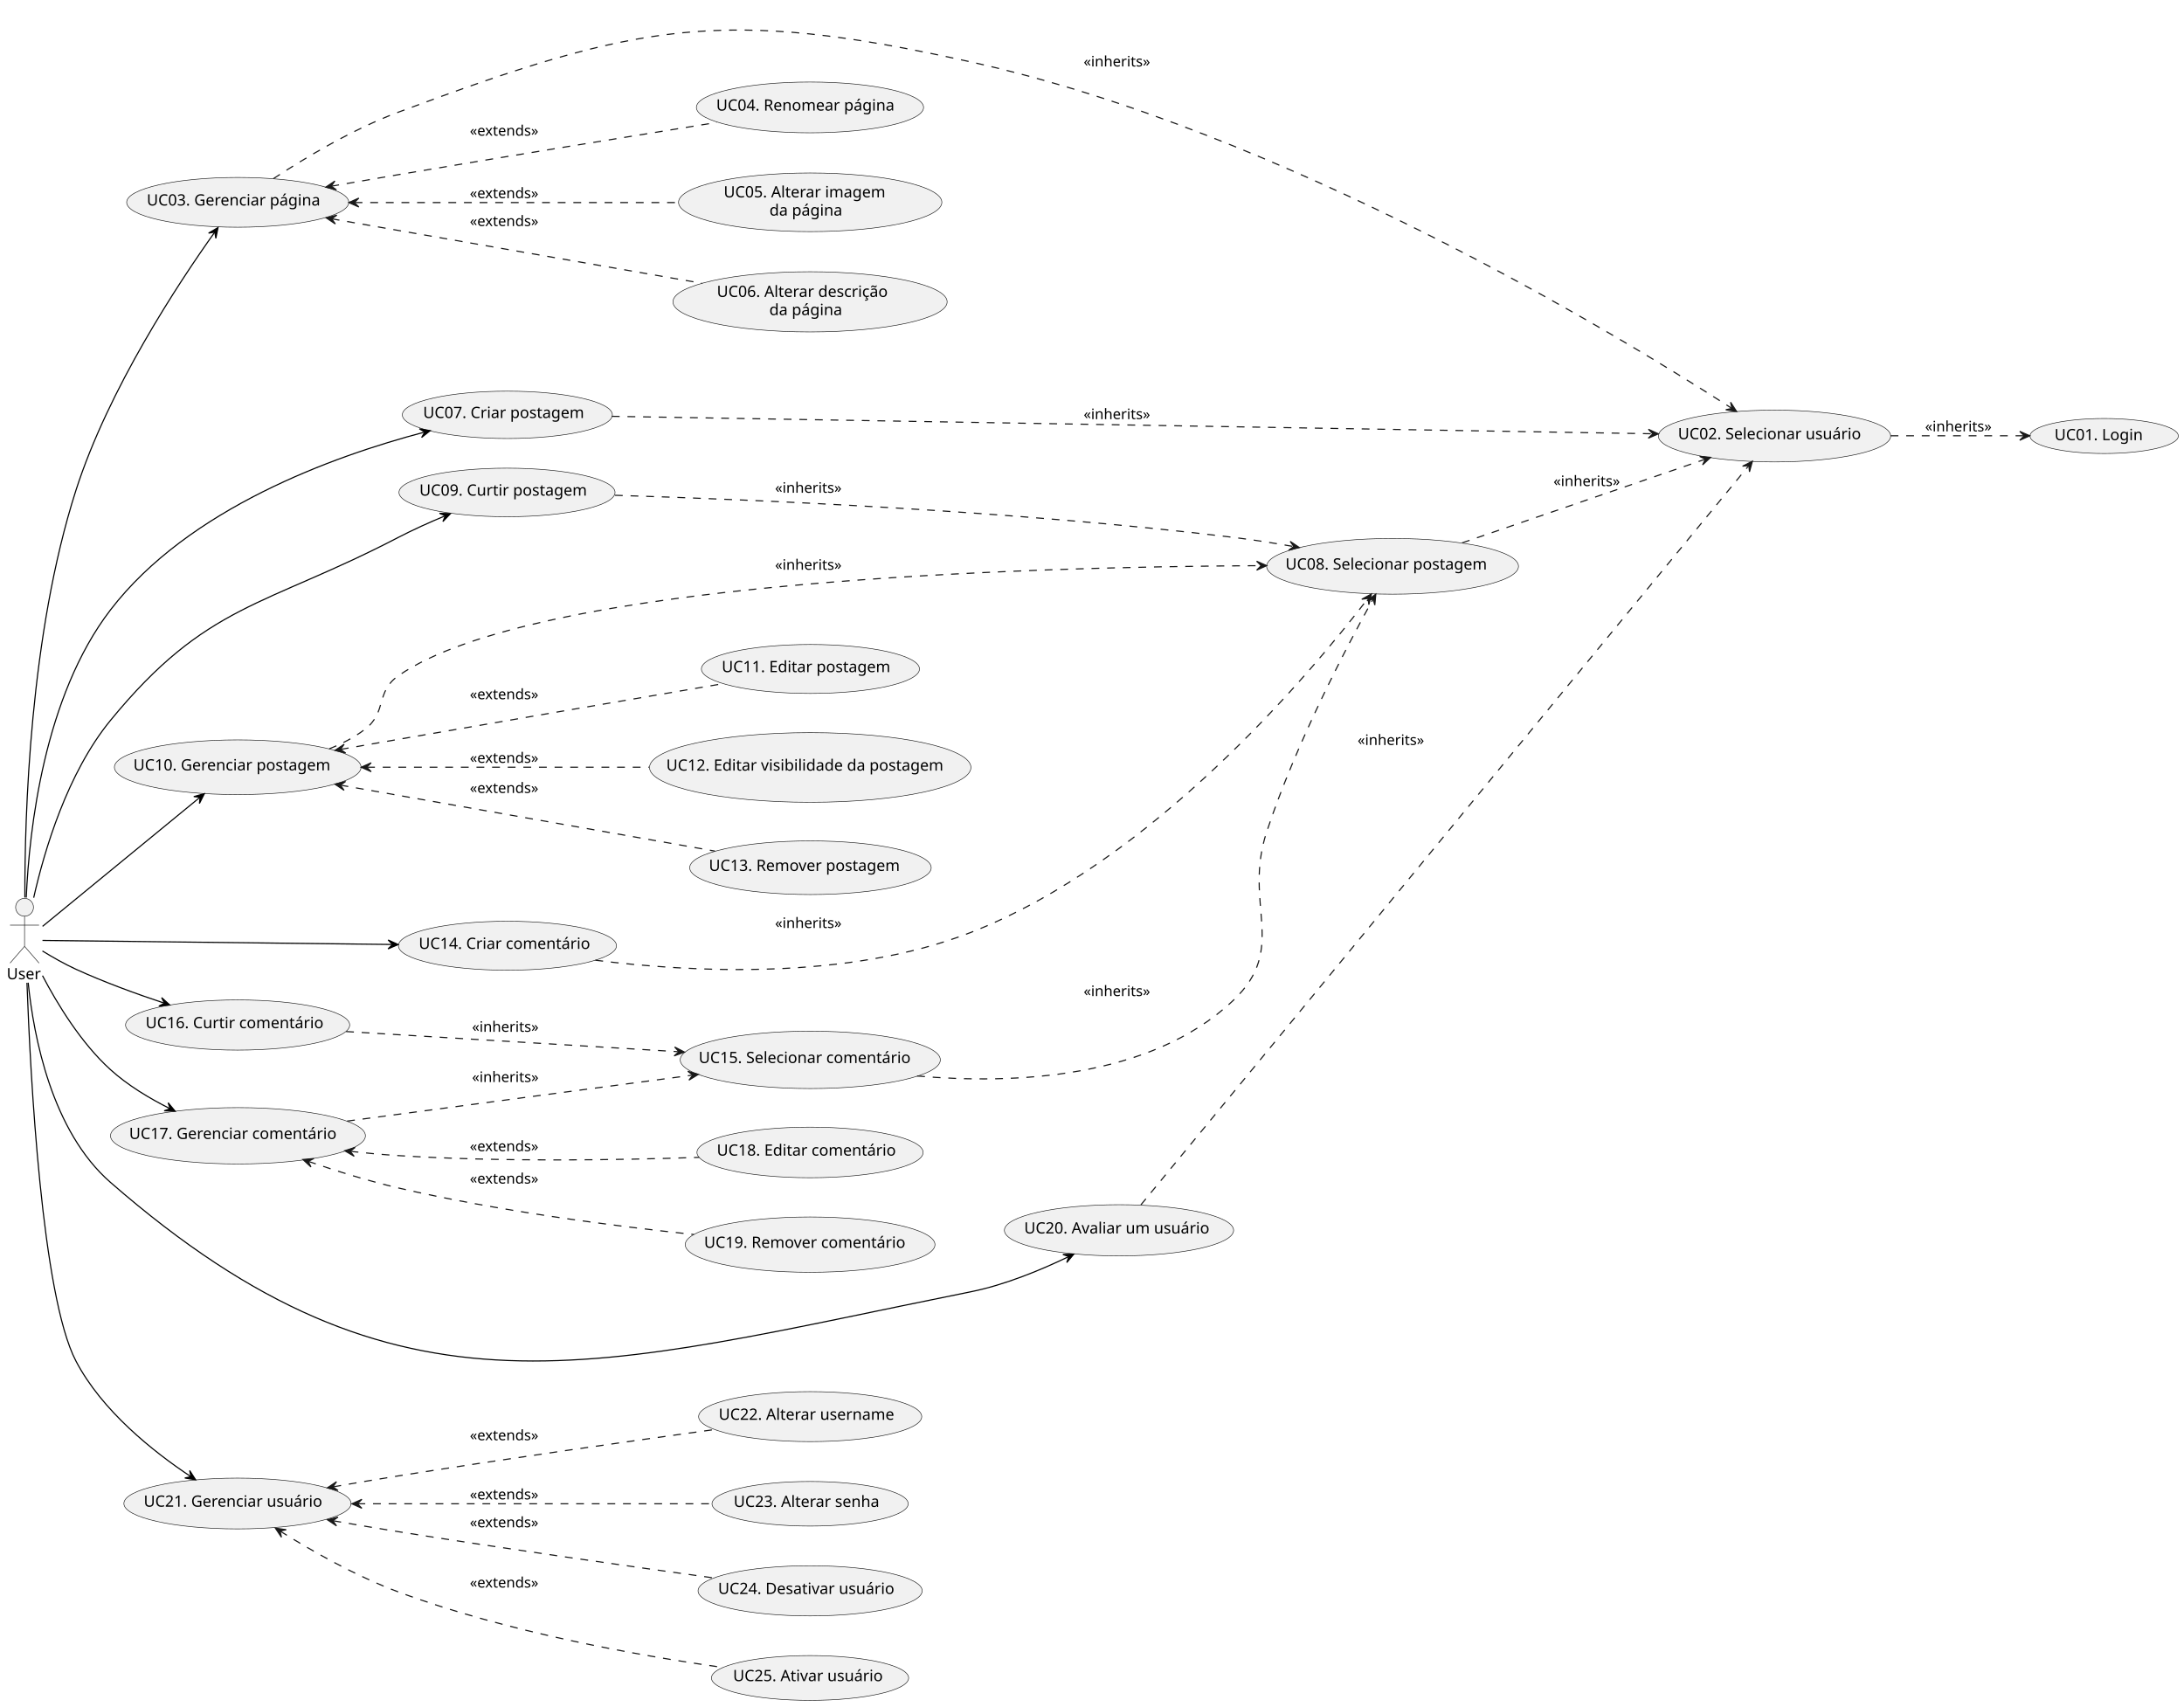
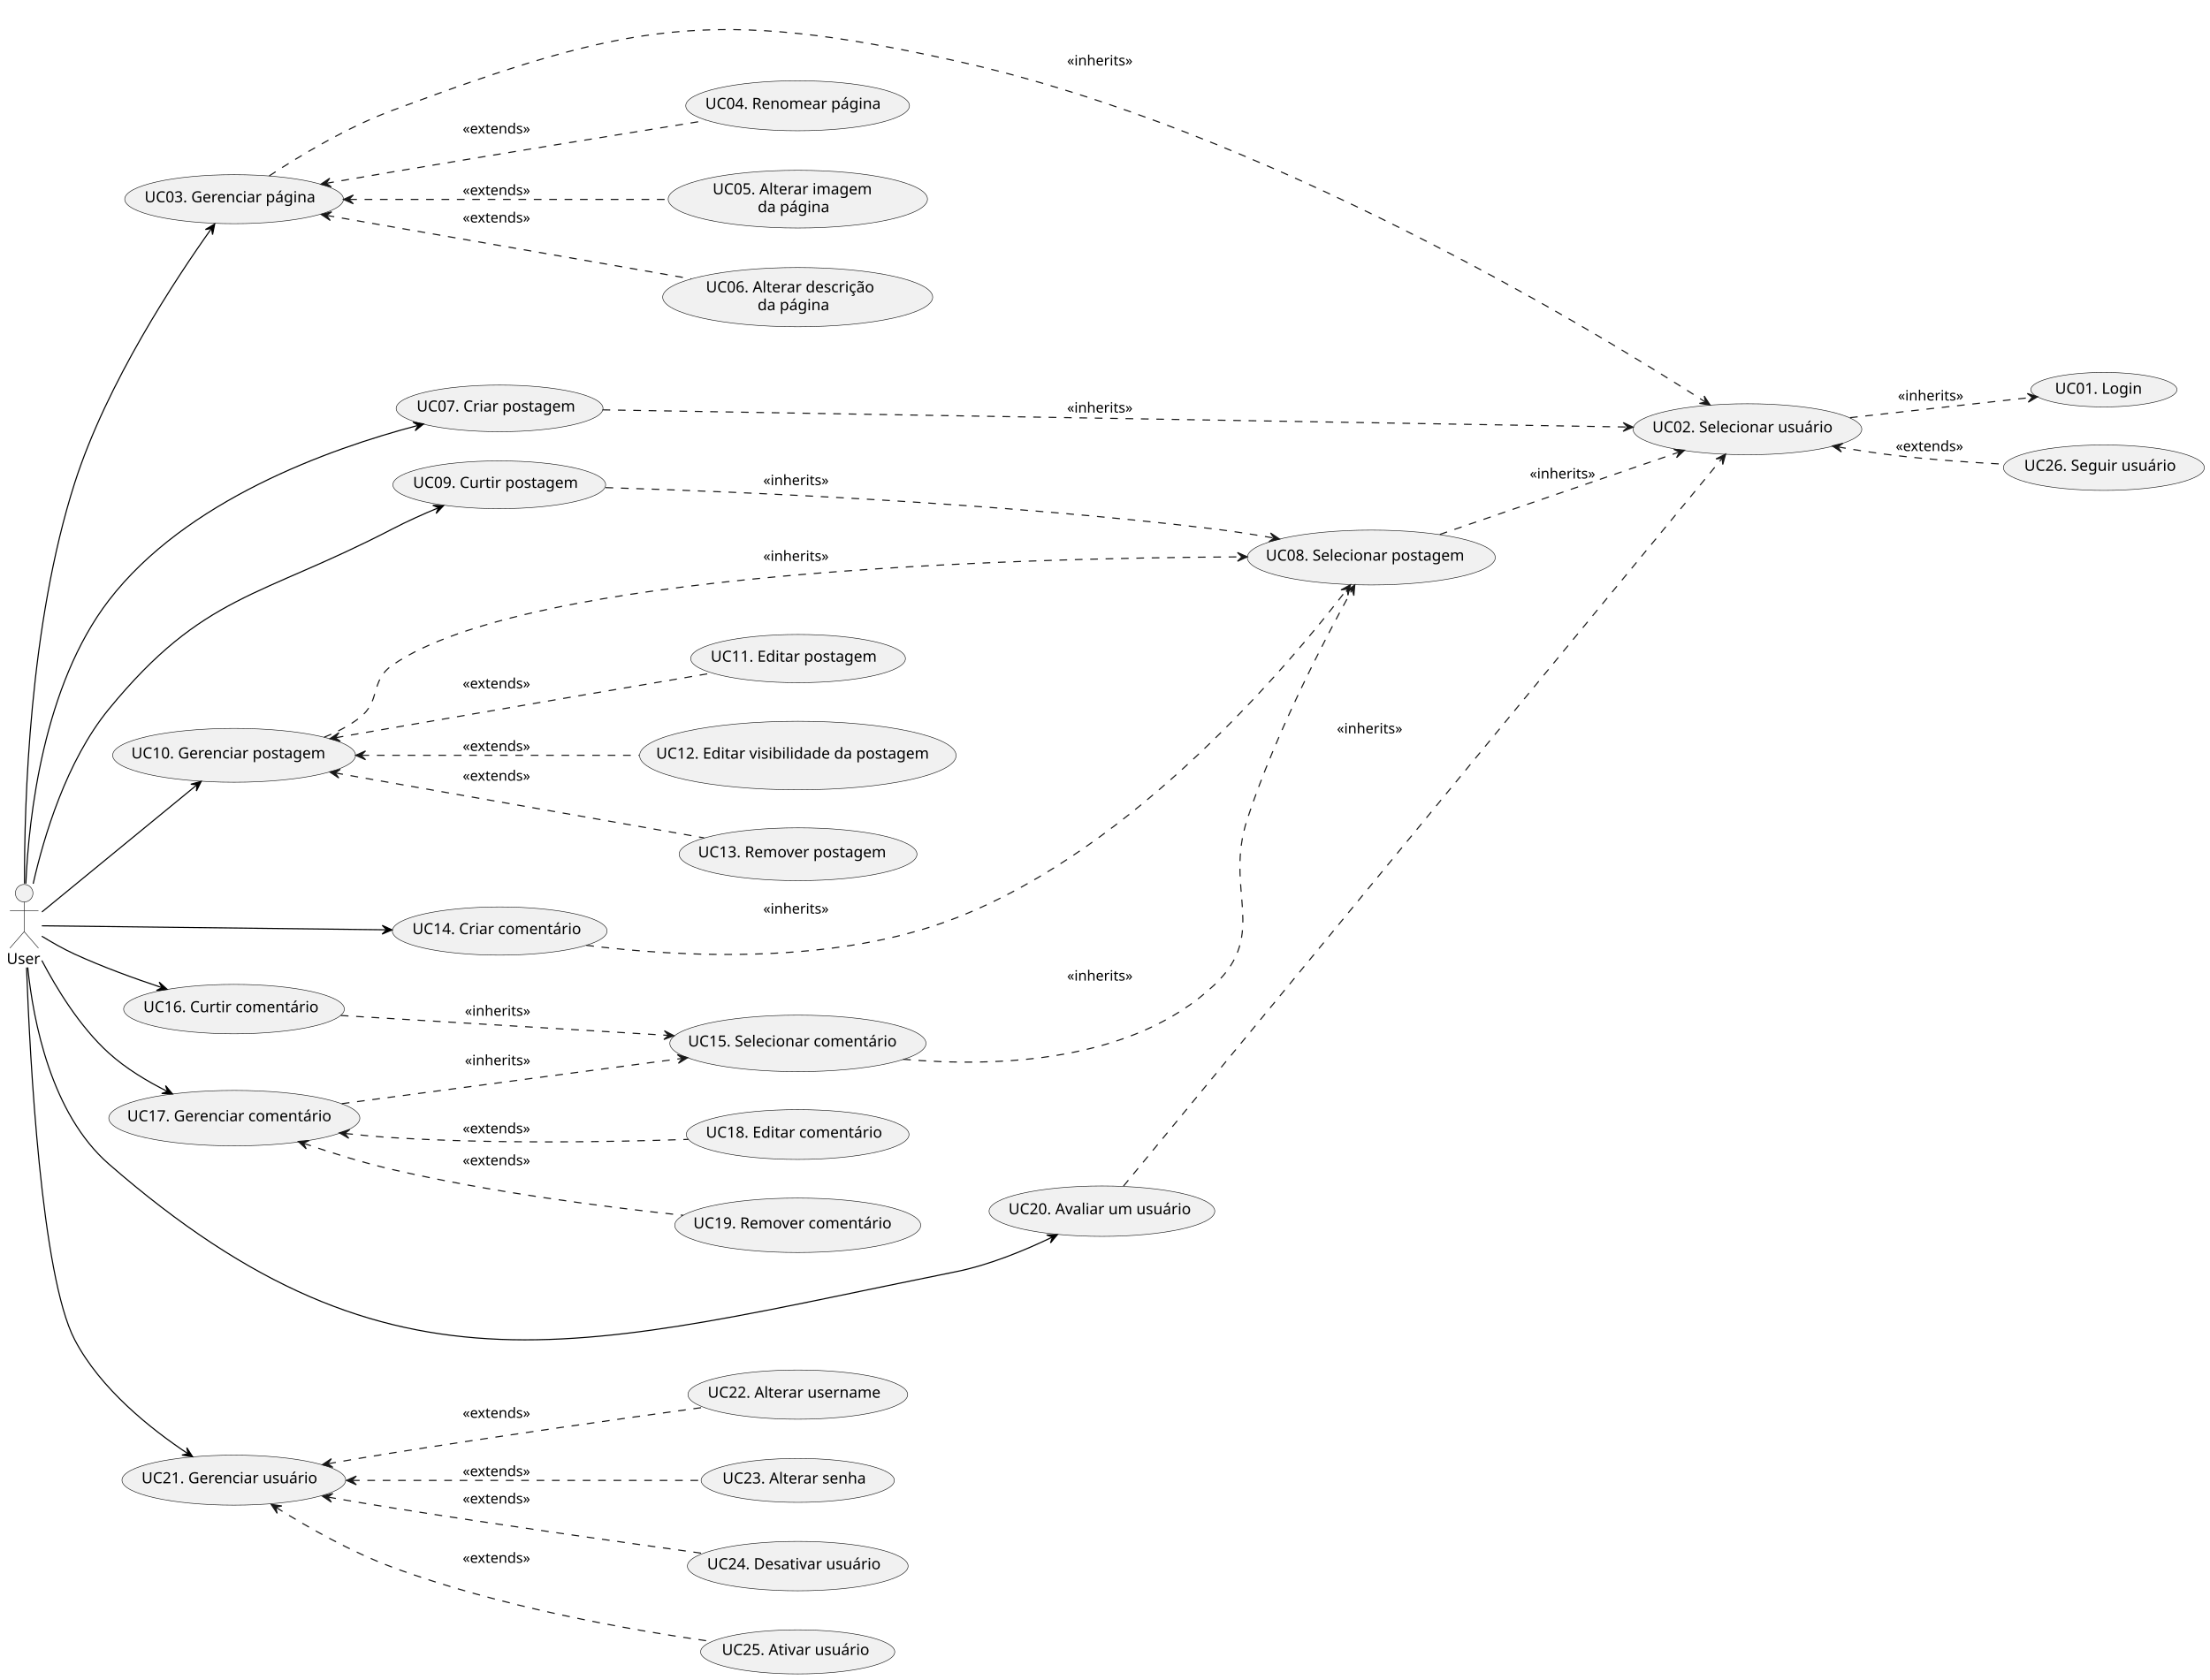
- <svg xmlns="http://www.w3.org/2000/svg" contentStyleType="text/css" height="1529px" preserveAspectRatio="none" style="width:1957px;height:1529px;background:#FFFFFF;" version="1.1" viewBox="0 0 1957 1529" width="1957px" zoomAndPan="magnify">
+ <svg xmlns="http://www.w3.org/2000/svg" contentStyleType="text/css" height="1529px" preserveAspectRatio="none" style="width:2011px;height:1529px;background:#FFFFFF;" version="1.1" viewBox="0 0 2011 1529" width="2011px" zoomAndPan="magnify">
  <defs />
  <g>
    <g id="elem_User">
      <ellipse cx="22" cy="813" fill="#F1F1F1" rx="8" ry="8" style="stroke:#181818;stroke-width:0.5;" />
      <path d="M22,821 L22,848 M9,829 L35,829 M22,848 L9,863 M22,848 L35,863 " fill="none" style="stroke:#181818;stroke-width:0.5;" />
      <text fill="#000000" font-family="sans-serif" font-size="14" lengthAdjust="spacing" textLength="32" x="6" y="877.495">User</text>
    </g>
    <g id="elem_U1">
-       <ellipse cx="1885.463" cy="390.692" fill="#F1F1F1" rx="66.463" ry="15.693" style="stroke:#181818;stroke-width:0.5;" />
-       <text fill="#000000" font-family="sans-serif" font-size="14" lengthAdjust="spacing" textLength="83" x="1840.963" y="394.44">UC01. Login</text>
+       <ellipse cx="1914.463" cy="354.692" fill="#F1F1F1" rx="66.463" ry="15.693" style="stroke:#181818;stroke-width:0.5;" />
+       <text fill="#000000" font-family="sans-serif" font-size="14" lengthAdjust="spacing" textLength="83" x="1869.963" y="358.44">UC01. Login</text>
    </g>
    <g id="elem_U2">
      <ellipse cx="1590.075" cy="390.715" fill="#F1F1F1" rx="104.075" ry="23.215" style="stroke:#181818;stroke-width:0.5;" />
      <text fill="#000000" font-family="sans-serif" font-size="14" lengthAdjust="spacing" textLength="173" x="1503.575" y="393.562">UC02. Selecionar usuário</text>
    </g>
    <g id="elem_U3">
      <ellipse cx="213.02" cy="181.304" fill="#F1F1F1" rx="99.52" ry="22.304" style="stroke:#181818;stroke-width:0.5;" />
      <text fill="#000000" font-family="sans-serif" font-size="14" lengthAdjust="spacing" textLength="163" x="131.52" y="184.151">UC03. Gerenciar página</text>
    </g>
    <g id="elem_U4">
      <ellipse cx="725.792" cy="96.258" fill="#F1F1F1" rx="101.792" ry="22.759" style="stroke:#181818;stroke-width:0.5;" />
      <text fill="#000000" font-family="sans-serif" font-size="14" lengthAdjust="spacing" textLength="168" x="641.792" y="99.105">UC04. Renomear página</text>
    </g>
    <g id="elem_U5">
      <ellipse cx="725.99" cy="181.279" fill="#F1F1F1" rx="117.99" ry="26.279" style="stroke:#181818;stroke-width:0.5;" />
      <text fill="#000000" font-family="sans-serif" font-size="14" lengthAdjust="spacing" textLength="149" x="648.49" y="176.878">UC05. Alterar imagem</text>
      <text fill="#000000" font-family="sans-serif" font-size="14" lengthAdjust="spacing" textLength="67" x="689.49" y="193.175">da página</text>
    </g>
    <g id="elem_U6">
      <ellipse cx="725.86" cy="270.472" fill="#F1F1F1" rx="122.86" ry="26.972" style="stroke:#181818;stroke-width:0.5;" />
      <text fill="#000000" font-family="sans-serif" font-size="14" lengthAdjust="spacing" textLength="161" x="642.36" y="266.071">UC06. Alterar descrição</text>
      <text fill="#000000" font-family="sans-serif" font-size="14" lengthAdjust="spacing" textLength="67" x="689.36" y="282.368">da página</text>
    </g>
    <g id="elem_U7">
      <ellipse cx="454.616" cy="371.723" fill="#F1F1F1" rx="94.116" ry="21.223" style="stroke:#181818;stroke-width:0.5;" />
      <text fill="#000000" font-family="sans-serif" font-size="14" lengthAdjust="spacing" textLength="151" x="379.116" y="374.57">UC07. Criar postagem</text>
    </g>
    <g id="elem_U8">
      <ellipse cx="1247.836" cy="507.467" fill="#F1F1F1" rx="112.836" ry="24.967" style="stroke:#181818;stroke-width:0.5;" />
      <text fill="#000000" font-family="sans-serif" font-size="14" lengthAdjust="spacing" textLength="192" x="1151.836" y="510.314">UC08. Selecionar postagem</text>
    </g>
    <g id="elem_U9">
      <ellipse cx="454.309" cy="441.262" fill="#F1F1F1" rx="96.809" ry="21.762" style="stroke:#181818;stroke-width:0.5;" />
      <text fill="#000000" font-family="sans-serif" font-size="14" lengthAdjust="spacing" textLength="157" x="375.809" y="444.108">UC09. Curtir postagem</text>
    </g>
    <g id="elem_U10">
      <ellipse cx="213.018" cy="687.504" fill="#F1F1F1" rx="110.518" ry="24.504" style="stroke:#181818;stroke-width:0.5;" />
      <text fill="#000000" font-family="sans-serif" font-size="14" lengthAdjust="spacing" textLength="187" x="119.518" y="690.35">UC10. Gerenciar postagem</text>
    </g>
    <g id="elem_U11">
      <ellipse cx="726.211" cy="599.442" fill="#F1F1F1" rx="97.711" ry="21.942" style="stroke:#181818;stroke-width:0.5;" />
      <text fill="#000000" font-family="sans-serif" font-size="14" lengthAdjust="spacing" textLength="159" x="646.711" y="602.289">UC11. Editar postagem</text>
    </g>
    <g id="elem_U12">
      <ellipse cx="726.014" cy="687.703" fill="#F1F1F1" rx="144.014" ry="31.203" style="stroke:#181818;stroke-width:0.5;" />
      <text fill="#000000" font-family="sans-serif" font-size="14" lengthAdjust="spacing" textLength="258" x="597.014" y="690.549">UC12. Editar visibilidade da postagem</text>
    </g>
    <g id="elem_U13">
      <ellipse cx="726.209" cy="777.542" fill="#F1F1F1" rx="108.209" ry="24.042" style="stroke:#181818;stroke-width:0.5;" />
      <text fill="#000000" font-family="sans-serif" font-size="14" lengthAdjust="spacing" textLength="182" x="635.209" y="780.389">UC13. Remover postagem</text>
    </g>
    <g id="elem_U14">
      <ellipse cx="454.711" cy="847.442" fill="#F1F1F1" rx="97.711" ry="21.942" style="stroke:#181818;stroke-width:0.5;" />
      <text fill="#000000" font-family="sans-serif" font-size="14" lengthAdjust="spacing" textLength="159" x="375.211" y="850.289">UC14. Criar comentário</text>
    </g>
    <g id="elem_U15">
      <ellipse cx="726.06" cy="949.712" fill="#F1F1F1" rx="116.56" ry="25.712" style="stroke:#181818;stroke-width:0.5;" />
      <text fill="#000000" font-family="sans-serif" font-size="14" lengthAdjust="spacing" textLength="200" x="626.06" y="952.559">UC15. Selecionar comentário</text>
    </g>
    <g id="elem_U16">
      <ellipse cx="212.928" cy="918.486" fill="#F1F1F1" rx="100.428" ry="22.486" style="stroke:#181818;stroke-width:0.5;" />
      <text fill="#000000" font-family="sans-serif" font-size="14" lengthAdjust="spacing" textLength="165" x="130.428" y="921.332">UC16. Curtir comentário</text>
    </g>
    <g id="elem_U17">
      <ellipse cx="213.23" cy="1017.746" fill="#F1F1F1" rx="114.23" ry="25.246" style="stroke:#181818;stroke-width:0.5;" />
      <text fill="#000000" font-family="sans-serif" font-size="14" lengthAdjust="spacing" textLength="195" x="115.73" y="1020.593">UC17. Gerenciar comentário</text>
    </g>
    <g id="elem_U18">
      <ellipse cx="725.837" cy="1032.667" fill="#F1F1F1" rx="101.337" ry="22.667" style="stroke:#181818;stroke-width:0.5;" />
      <text fill="#000000" font-family="sans-serif" font-size="14" lengthAdjust="spacing" textLength="167" x="642.337" y="1035.514">UC18. Editar comentário</text>
    </g>
    <g id="elem_U19">
      <ellipse cx="725.908" cy="1115.282" fill="#F1F1F1" rx="111.908" ry="24.782" style="stroke:#181818;stroke-width:0.5;" />
      <text fill="#000000" font-family="sans-serif" font-size="14" lengthAdjust="spacing" textLength="190" x="630.908" y="1118.128">UC19. Remover comentário</text>
    </g>
    <g id="elem_U20">
      <ellipse cx="1002.704" cy="1102.441" fill="#F1F1F1" rx="102.704" ry="22.941" style="stroke:#181818;stroke-width:0.5;" />
      <text fill="#000000" font-family="sans-serif" font-size="14" lengthAdjust="spacing" textLength="170" x="917.704" y="1105.287">UC20. Avaliar um usuário</text>
    </g>
    <g id="elem_U21">
      <ellipse cx="212.792" cy="1347.258" fill="#F1F1F1" rx="101.792" ry="22.759" style="stroke:#181818;stroke-width:0.5;" />
      <text fill="#000000" font-family="sans-serif" font-size="14" lengthAdjust="spacing" textLength="168" x="128.792" y="1350.105">UC21. Gerenciar usuário</text>
    </g>
    <g id="elem_U22">
      <ellipse cx="725.974" cy="1269.395" fill="#F1F1F1" rx="99.974" ry="22.395" style="stroke:#181818;stroke-width:0.5;" />
      <text fill="#000000" font-family="sans-serif" font-size="14" lengthAdjust="spacing" textLength="164" x="643.974" y="1272.241">UC22. Alterar username</text>
    </g>
    <g id="elem_U23">
      <ellipse cx="725.913" cy="1347.483" fill="#F1F1F1" rx="87.913" ry="19.983" style="stroke:#181818;stroke-width:0.5;" />
      <text fill="#000000" font-family="sans-serif" font-size="14" lengthAdjust="spacing" textLength="137" x="657.413" y="1350.329">UC23. Alterar senha</text>
    </g>
    <g id="elem_U24">
      <ellipse cx="725.928" cy="1425.486" fill="#F1F1F1" rx="100.428" ry="22.486" style="stroke:#181818;stroke-width:0.5;" />
      <text fill="#000000" font-family="sans-serif" font-size="14" lengthAdjust="spacing" textLength="165" x="643.428" y="1428.332">UC24. Desativar usuário</text>
    </g>
    <g id="elem_U25">
      <ellipse cx="725.852" cy="1503.57" fill="#F1F1F1" rx="88.352" ry="20.07" style="stroke:#181818;stroke-width:0.5;" />
      <text fill="#000000" font-family="sans-serif" font-size="14" lengthAdjust="spacing" textLength="138" x="656.852" y="1506.417">UC25. Ativar usuário</text>
    </g>
+     <g id="elem_U26">
+       <ellipse cx="1914.443" cy="425.689" fill="#F1F1F1" rx="91.443" ry="20.689" style="stroke:#181818;stroke-width:0.5;" />
+       <text fill="#000000" font-family="sans-serif" font-size="14" lengthAdjust="spacing" textLength="145" x="1841.943" y="428.535">UC26. Seguir usuário</text>
+     </g>
    <g id="link_User_U3">
      <path d="M22.3,804.24 C22.04,731.39 26.64,568.55 68,439.5 C97.19,348.4 160.27,253.12 192.37,208.09 " fill="none" id="User-to-U3" style="stroke:#000000;stroke-width:1.0;" />
      <polygon fill="#000000" points="195.38,203.89,186.901,208.9,192.479,207.963,193.417,213.541,195.38,203.89" style="stroke:#000000;stroke-width:1.0;" />
    </g>
    <g id="link_User_U7">
      <path d="M23.52,804.29 C26.21,743.61 39.37,624.13 99,546.5 C168.86,455.56 298.54,408.78 380.19,387.26 " fill="none" id="User-to-U7" style="stroke:#000000;stroke-width:1.0;" />
      <polygon fill="#000000" points="385.5,385.88,375.784,384.27,380.66,387.136,377.794,392.013,385.5,385.88" style="stroke:#000000;stroke-width:1.0;" />
    </g>
    <g id="link_User_U9">
      <path d="M30.19,804.41 C39.8,761.85 60.32,692.71 99,645.5 C185.11,540.4 236.46,544.19 357,481.5 C370.3,474.58 385.07,467.96 398.98,462.17 " fill="none" id="User-to-U9" style="stroke:#000000;stroke-width:1.0;" />
      <polygon fill="#000000" points="403.66,460.24,393.815,459.968,399.037,462.144,396.861,467.365,403.66,460.24" style="stroke:#000000;stroke-width:1.0;" />
    </g>
    <g id="link_User_U10">
      <path d="M38.15,830.08 C68.61,805.09 137.9,748.27 179.22,714.38 " fill="none" id="User-to-U10" style="stroke:#000000;stroke-width:1.0;" />
      <polygon fill="#000000" points="183.13,711.18,173.638,713.806,179.268,714.356,178.719,719.986,183.13,711.18" style="stroke:#000000;stroke-width:1.0;" />
    </g>
    <g id="link_User_U14">
      <path d="M38.07,842.68 C87.14,843.25 245.34,845.08 351.73,846.32 " fill="none" id="User-to-U14" style="stroke:#000000;stroke-width:1.0;" />
      <polygon fill="#000000" points="356.76,846.38,347.806,842.277,351.76,846.323,347.715,850.277,356.76,846.38" style="stroke:#000000;stroke-width:1.0;" />
    </g>
    <g id="link_User_U16">
      <path d="M38.03,852.15 C46.6,857.4 57.66,863.77 68,868.5 C93.27,880.06 122.03,890.55 147.18,898.9 " fill="none" id="User-to-U16" style="stroke:#000000;stroke-width:1.0;" />
      <polygon fill="#000000" points="152.15,900.54,144.841,893.939,147.398,898.985,142.352,901.542,152.15,900.54" style="stroke:#000000;stroke-width:1.0;" />
    </g>
    <g id="link_User_U17">
      <path d="M38.07,874.24 C51.32,899.55 72.59,934.58 99,958.5 C114.5,972.54 133.95,984.25 152.33,993.44 " fill="none" id="User-to-U17" style="stroke:#000000;stroke-width:1.0;" />
      <polygon fill="#000000" points="156.97,995.73,150.67,988.159,152.487,993.517,147.129,995.333,156.97,995.73" style="stroke:#000000;stroke-width:1.0;" />
    </g>
    <g id="link_User_U20">
      <path d="M25.24,880.56 C30.26,929.53 46.5,1013.72 99,1059.5 C359.36,1286.5 531.33,1225.47 870,1157.5 C900.49,1151.38 932.74,1138.01 957.67,1125.99 " fill="none" id="User-to-U20" style="stroke:#000000;stroke-width:1.0;" />
      <polygon fill="#000000" points="962.24,1123.76,952.398,1124.119,957.748,1125.956,955.911,1131.306,962.24,1123.76" style="stroke:#000000;stroke-width:1.0;" />
    </g>
    <g id="link_User_U21">
      <path d="M24.15,880.65 C27.21,964.33 37.51,1161.15 68,1219.5 C91.35,1264.19 137.12,1300.63 170.82,1323.04 " fill="none" id="User-to-U21" style="stroke:#000000;stroke-width:1.0;" />
      <polygon fill="#000000" points="175.29,1325.97,169.955,1317.691,171.108,1323.229,165.57,1324.383,175.29,1325.97" style="stroke:#000000;stroke-width:1.0;" />
    </g>
    <g id="link_U2_U1">
-       <path d="M1694.06,390.5 C1733.58,390.5 1777.74,390.5 1813.59,390.5 " fill="none" id="U2-to-U1" style="stroke:#181818;stroke-width:1.0;stroke-dasharray:7.0,7.0;" />
-       <polygon fill="#181818" points="1818.81,390.5,1809.81,386.5,1813.81,390.5,1809.81,394.5,1818.81,390.5" style="stroke:#181818;stroke-width:1.0;" />
-       <text fill="#000000" font-family="sans-serif" font-size="13" lengthAdjust="spacing" textLength="63" x="1725" y="386.567">«inherits»</text>
+       <path d="M1683.42,380.18 C1736.39,374.27 1801.57,366.99 1849.02,361.7 " fill="none" id="U2-to-U1" style="stroke:#181818;stroke-width:1.0;stroke-dasharray:7.0,7.0;" />
+       <polygon fill="#181818" points="1854.13,361.13,1844.741,358.157,1849.161,361.687,1845.631,366.108,1854.13,361.13" style="stroke:#181818;stroke-width:1.0;" />
+       <text fill="#000000" font-family="sans-serif" font-size="13" lengthAdjust="spacing" textLength="63" x="1727" y="364.567">«inherits»</text>
    </g>
    <g id="link_U3_U2">
      <path d="M244.95,160.11 C273,141.69 316.09,115.73 357,100.5 C571.49,20.65 646.54,6 870,55.5 C1149.2,117.35 1448.55,299.29 1551.64,365.8 " fill="none" id="U3-to-U2" style="stroke:#181818;stroke-width:1.0;stroke-dasharray:7.0,7.0;" />
      <polygon fill="#181818" points="1556.11,368.68,1550.722,360.435,1551.911,365.966,1546.38,367.154,1556.11,368.68" style="stroke:#181818;stroke-width:1.0;" />
      <text fill="#000000" font-family="sans-serif" font-size="13" lengthAdjust="spacing" textLength="63" x="971" y="59.567">«inherits»</text>
    </g>
    <g id="link_U3_U4">
      <path d="M296.88,166.84 C316.58,163.41 337.53,159.79 357,156.5 C454.98,139.95 567.77,121.67 642.38,109.69 " fill="none" id="U3-backto-U4" style="stroke:#181818;stroke-width:1.0;stroke-dasharray:7.0,7.0;" />
      <polygon fill="#181818" points="291.9,167.71,301.459,170.082,296.824,166.839,300.066,162.204,291.9,167.71" style="stroke:#181818;stroke-width:1.0;" />
      <text fill="#000000" font-family="sans-serif" font-size="13" lengthAdjust="spacing" textLength="67" x="421" y="121.567">«extends»</text>
    </g>
    <g id="link_U3_U5">
      <path d="M317.76,181.5 C401.9,181.5 520.46,181.5 607.97,181.5 " fill="none" id="U3-backto-U5" style="stroke:#181818;stroke-width:1.0;stroke-dasharray:7.0,7.0;" />
      <polygon fill="#181818" points="312.53,181.5,321.53,185.5,317.53,181.5,321.53,177.5,312.53,181.5" style="stroke:#181818;stroke-width:1.0;" />
      <text fill="#000000" font-family="sans-serif" font-size="13" lengthAdjust="spacing" textLength="67" x="421" y="177.567">«extends»</text>
    </g>
    <g id="link_U3_U6">
      <path d="M297.25,196.07 C316.85,199.49 337.66,203.13 357,206.5 C449.31,222.6 554.66,240.91 628.92,253.81 " fill="none" id="U3-backto-U6" style="stroke:#181818;stroke-width:1.0;stroke-dasharray:7.0,7.0;" />
      <polygon fill="#181818" points="292.3,195.2,300.481,200.683,297.226,196.057,301.852,192.801,292.3,195.2" style="stroke:#181818;stroke-width:1.0;" />
      <text fill="#000000" font-family="sans-serif" font-size="13" lengthAdjust="spacing" textLength="67" x="421" y="202.567">«extends»</text>
    </g>
    <g id="link_U7_U2">
      <path d="M548.26,373.05 C756.27,376.54 1259.06,384.97 1480.83,388.69 " fill="none" id="U7-to-U2" style="stroke:#181818;stroke-width:1.0;stroke-dasharray:7.0,7.0;" />
      <polygon fill="#181818" points="1486.01,388.77,1477.068,384.642,1481.011,388.699,1476.954,392.641,1486.01,388.77" style="stroke:#181818;stroke-width:1.0;" />
      <text fill="#000000" font-family="sans-serif" font-size="13" lengthAdjust="spacing" textLength="63" x="971" y="375.567">«inherits»</text>
    </g>
    <g id="link_U8_U2">
      <path d="M1310.18,486.45 C1371.85,465.22 1466.5,432.65 1528.08,411.46 " fill="none" id="U8-to-U2" style="stroke:#181818;stroke-width:1.0;stroke-dasharray:7.0,7.0;" />
      <polygon fill="#181818" points="1532.83,409.83,1523.018,408.979,1528.102,411.458,1525.623,416.543,1532.83,409.83" style="stroke:#181818;stroke-width:1.0;" />
      <text fill="#000000" font-family="sans-serif" font-size="13" lengthAdjust="spacing" textLength="63" x="1392" y="435.567">«inherits»</text>
    </g>
    <g id="link_U9_U8">
      <path d="M551.02,443.81 C677.96,447.7 909.03,457.61 1105,481.5 C1122.62,483.65 1141.37,486.6 1159.26,489.74 " fill="none" id="U9-to-U8" style="stroke:#181818;stroke-width:1.0;stroke-dasharray:7.0,7.0;" />
      <polygon fill="#181818" points="1164.28,490.63,1156.117,485.12,1159.357,489.757,1154.72,492.997,1164.28,490.63" style="stroke:#181818;stroke-width:1.0;" />
      <text fill="#000000" font-family="sans-serif" font-size="13" lengthAdjust="spacing" textLength="63" x="694.5" y="441.567">«inherits»</text>
    </g>
    <g id="link_U10_U8">
      <path d="M294.99,671 C306.4,666.5 317.48,660.77 327,653.5 C346.99,638.23 336.34,619.85 357,605.5 C479.35,520.54 917.29,507.87 1129.75,506.86 " fill="none" id="U10-to-U8" style="stroke:#181818;stroke-width:1.0;stroke-dasharray:7.0,7.0;" />
      <polygon fill="#181818" points="1135.03,506.84,1126.007,502.892,1130.03,506.869,1126.053,510.891,1135.03,506.84" style="stroke:#181818;stroke-width:1.0;" />
      <text fill="#000000" font-family="sans-serif" font-size="13" lengthAdjust="spacing" textLength="63" x="694.5" y="510.567">«inherits»</text>
    </g>
    <g id="link_U10_U11">
      <path d="M305.49,671.46 C322.6,668.47 340.35,665.38 357,662.5 C457.28,645.15 572.97,625.39 647.45,612.69 " fill="none" id="U10-backto-U11" style="stroke:#181818;stroke-width:1.0;stroke-dasharray:7.0,7.0;" />
      <polygon fill="#181818" points="300.2,672.38,309.753,674.774,305.126,671.521,308.379,666.893,300.2,672.38" style="stroke:#181818;stroke-width:1.0;" />
      <text fill="#000000" font-family="sans-serif" font-size="13" lengthAdjust="spacing" textLength="67" x="421" y="626.567">«extends»</text>
    </g>
    <g id="link_U10_U12">
      <path d="M328.96,687.5 C403.71,687.5 501.74,687.5 581.57,687.5 " fill="none" id="U10-backto-U12" style="stroke:#181818;stroke-width:1.0;stroke-dasharray:7.0,7.0;" />
      <polygon fill="#181818" points="323.62,687.5,332.62,691.5,328.62,687.5,332.62,683.5,323.62,687.5" style="stroke:#181818;stroke-width:1.0;" />
      <text fill="#000000" font-family="sans-serif" font-size="13" lengthAdjust="spacing" textLength="67" x="421" y="683.567">«extends»</text>
    </g>
    <g id="link_U10_U13">
      <path d="M305.16,703.56 C400.28,720.31 548.18,746.36 640.67,762.65 " fill="none" id="U10-backto-U13" style="stroke:#181818;stroke-width:1.0;stroke-dasharray:7.0,7.0;" />
      <polygon fill="#181818" points="300.11,702.67,308.291,708.153,305.036,703.527,309.662,700.271,300.11,702.67" style="stroke:#181818;stroke-width:1.0;" />
      <text fill="#000000" font-family="sans-serif" font-size="13" lengthAdjust="spacing" textLength="67" x="421" y="710.567">«extends»</text>
    </g>
    <g id="link_U14_U8">
      <path d="M533.45,860.42 C619.15,871.22 759.36,878.73 870,835.5 C1033.28,771.7 1173.68,604.27 1225.59,536.55 " fill="none" id="U14-to-U8" style="stroke:#181818;stroke-width:1.0;stroke-dasharray:7.0,7.0;" />
      <polygon fill="#181818" points="1228.88,532.23,1220.242,536.961,1225.848,536.206,1226.603,541.812,1228.88,532.23" style="stroke:#181818;stroke-width:1.0;" />
      <text fill="#000000" font-family="sans-serif" font-size="13" lengthAdjust="spacing" textLength="63" x="694.5" y="831.567">«inherits»</text>
    </g>
    <g id="link_U15_U8">
      <path d="M821.81,964.16 C907.12,971.6 1030.22,967.15 1105,896.5 C1154.74,849.51 1113.61,810.49 1135,745.5 C1160.81,667.08 1206.03,580.72 1230.36,536.75 " fill="none" id="U15-to-U8" style="stroke:#181818;stroke-width:1.0;stroke-dasharray:7.0,7.0;" />
      <polygon fill="#181818" points="1232.8,532.37,1224.933,538.295,1230.372,536.741,1231.926,542.18,1232.8,532.37" style="stroke:#181818;stroke-width:1.0;" />
      <text fill="#000000" font-family="sans-serif" font-size="13" lengthAdjust="spacing" textLength="63" x="971" y="892.567">«inherits»</text>
    </g>
    <g id="link_U16_U15">
      <path d="M310.12,924.33 C394.67,929.46 518,936.94 608.22,942.42 " fill="none" id="U16-to-U15" style="stroke:#181818;stroke-width:1.0;stroke-dasharray:7.0,7.0;" />
      <polygon fill="#181818" points="613.3,942.72,604.556,938.188,608.309,942.42,604.077,946.174,613.3,942.72" style="stroke:#181818;stroke-width:1.0;" />
      <text fill="#000000" font-family="sans-serif" font-size="13" lengthAdjust="spacing" textLength="63" x="423" y="924.567">«inherits»</text>
    </g>
    <g id="link_U17_U15">
      <path d="M311.02,1004.59 C399.51,992.81 529.92,975.46 620.65,963.39 " fill="none" id="U17-to-U15" style="stroke:#181818;stroke-width:1.0;stroke-dasharray:7.0,7.0;" />
      <polygon fill="#181818" points="625.75,962.71,616.302,959.927,620.793,963.367,617.354,967.858,625.75,962.71" style="stroke:#181818;stroke-width:1.0;" />
      <text fill="#000000" font-family="sans-serif" font-size="13" lengthAdjust="spacing" textLength="63" x="423" y="969.567">«inherits»</text>
    </g>
    <g id="link_U17_U18">
      <path d="M314.12,1031.72 C328.48,1033.29 343.1,1034.63 357,1035.5 C448.19,1041.22 552.33,1039.61 626.5,1037.08 " fill="none" id="U17-backto-U18" style="stroke:#181818;stroke-width:1.0;stroke-dasharray:7.0,7.0;" />
      <polygon fill="#181818" points="308.84,1031.13,317.339,1036.108,313.809,1031.687,318.229,1028.157,308.84,1031.13" style="stroke:#181818;stroke-width:1.0;" />
      <text fill="#000000" font-family="sans-serif" font-size="13" lengthAdjust="spacing" textLength="67" x="421" y="1031.567">«extends»</text>
    </g>
    <g id="link_U17_U19">
      <path d="M276.33,1040.69 C301.15,1049.21 330.15,1058.28 357,1064.5 C445.28,1084.95 547.51,1098.32 621.78,1106.21 " fill="none" id="U17-backto-U19" style="stroke:#181818;stroke-width:1.0;stroke-dasharray:7.0,7.0;" />
      <polygon fill="#181818" points="271.43,1038.99,278.637,1045.703,276.158,1040.618,281.242,1038.139,271.43,1038.99" style="stroke:#181818;stroke-width:1.0;" />
      <text fill="#000000" font-family="sans-serif" font-size="13" lengthAdjust="spacing" textLength="67" x="421" y="1060.567">«extends»</text>
    </g>
    <g id="link_U20_U2">
      <path d="M1022.32,1079.62 C1109.46,973.64 1473.55,530.89 1567.04,417.2 " fill="none" id="U20-to-U2" style="stroke:#181818;stroke-width:1.0;stroke-dasharray:7.0,7.0;" />
      <polygon fill="#181818" points="1570.25,413.3,1561.452,417.727,1567.082,417.168,1567.641,422.797,1570.25,413.3" style="stroke:#181818;stroke-width:1.0;" />
      <text fill="#000000" font-family="sans-serif" font-size="13" lengthAdjust="spacing" textLength="63" x="1216.5" y="667.567">«inherits»</text>
    </g>
    <g id="link_U21_U22">
      <path d="M298.72,1332.26 C317.87,1328.93 338.12,1325.51 357,1322.5 C453.73,1307.08 565.09,1291.32 639.75,1281.04 " fill="none" id="U21-backto-U22" style="stroke:#181818;stroke-width:1.0;stroke-dasharray:7.0,7.0;" />
      <polygon fill="#181818" points="293.35,1333.19,302.902,1335.589,298.276,1332.333,301.531,1327.707,293.35,1333.19" style="stroke:#181818;stroke-width:1.0;" />
      <text fill="#000000" font-family="sans-serif" font-size="13" lengthAdjust="spacing" textLength="67" x="421" y="1290.567">«extends»</text>
    </g>
    <g id="link_U21_U23">
      <path d="M320.27,1347.5 C414.41,1347.5 550.14,1347.5 637.97,1347.5 " fill="none" id="U21-backto-U23" style="stroke:#181818;stroke-width:1.0;stroke-dasharray:7.0,7.0;" />
      <polygon fill="#181818" points="315.26,1347.5,324.26,1351.5,320.26,1347.5,324.26,1343.5,315.26,1347.5" style="stroke:#181818;stroke-width:1.0;" />
      <text fill="#000000" font-family="sans-serif" font-size="13" lengthAdjust="spacing" textLength="67" x="421" y="1343.567">«extends»</text>
    </g>
    <g id="link_U21_U24">
      <path d="M298.72,1362.74 C317.87,1366.07 338.12,1369.49 357,1372.5 C453.57,1387.89 564.72,1403.63 639.38,1413.91 " fill="none" id="U21-backto-U24" style="stroke:#181818;stroke-width:1.0;stroke-dasharray:7.0,7.0;" />
      <polygon fill="#181818" points="293.35,1361.81,301.531,1367.293,298.276,1362.667,302.902,1359.411,293.35,1361.81" style="stroke:#181818;stroke-width:1.0;" />
      <text fill="#000000" font-family="sans-serif" font-size="13" lengthAdjust="spacing" textLength="67" x="421" y="1368.567">«extends»</text>
    </g>
    <g id="link_U21_U25">
      <path d="M251.13,1372.06 C279.16,1389.59 319.14,1412.44 357,1426.5 C453.84,1462.45 571.57,1483.38 647.37,1494.12 " fill="none" id="U21-backto-U25" style="stroke:#181818;stroke-width:1.0;stroke-dasharray:7.0,7.0;" />
      <polygon fill="#181818" points="246.73,1369.3,252.202,1377.489,250.957,1371.97,256.475,1370.725,246.73,1369.3" style="stroke:#181818;stroke-width:1.0;" />
      <text fill="#000000" font-family="sans-serif" font-size="13" lengthAdjust="spacing" textLength="67" x="421" y="1422.567">«extends»</text>
    </g>
+     <g id="link_U2_U26">
+       <path d="M1672.65,406.83 C1689.57,409.77 1707.32,412.52 1724,414.5 C1756.4,418.35 1792.08,420.87 1823.66,422.51 " fill="none" id="U2-backto-U26" style="stroke:#181818;stroke-width:1.0;stroke-dasharray:7.0,7.0;" />
+       <polygon fill="#181818" points="1667.42,405.92,1675.601,411.403,1672.346,406.777,1676.972,403.521,1667.42,405.92" style="stroke:#181818;stroke-width:1.0;" />
+       <text fill="#000000" font-family="sans-serif" font-size="13" lengthAdjust="spacing" textLength="67" x="1725" y="410.567">«extends»</text>
+     </g>
  </g>
</svg>
